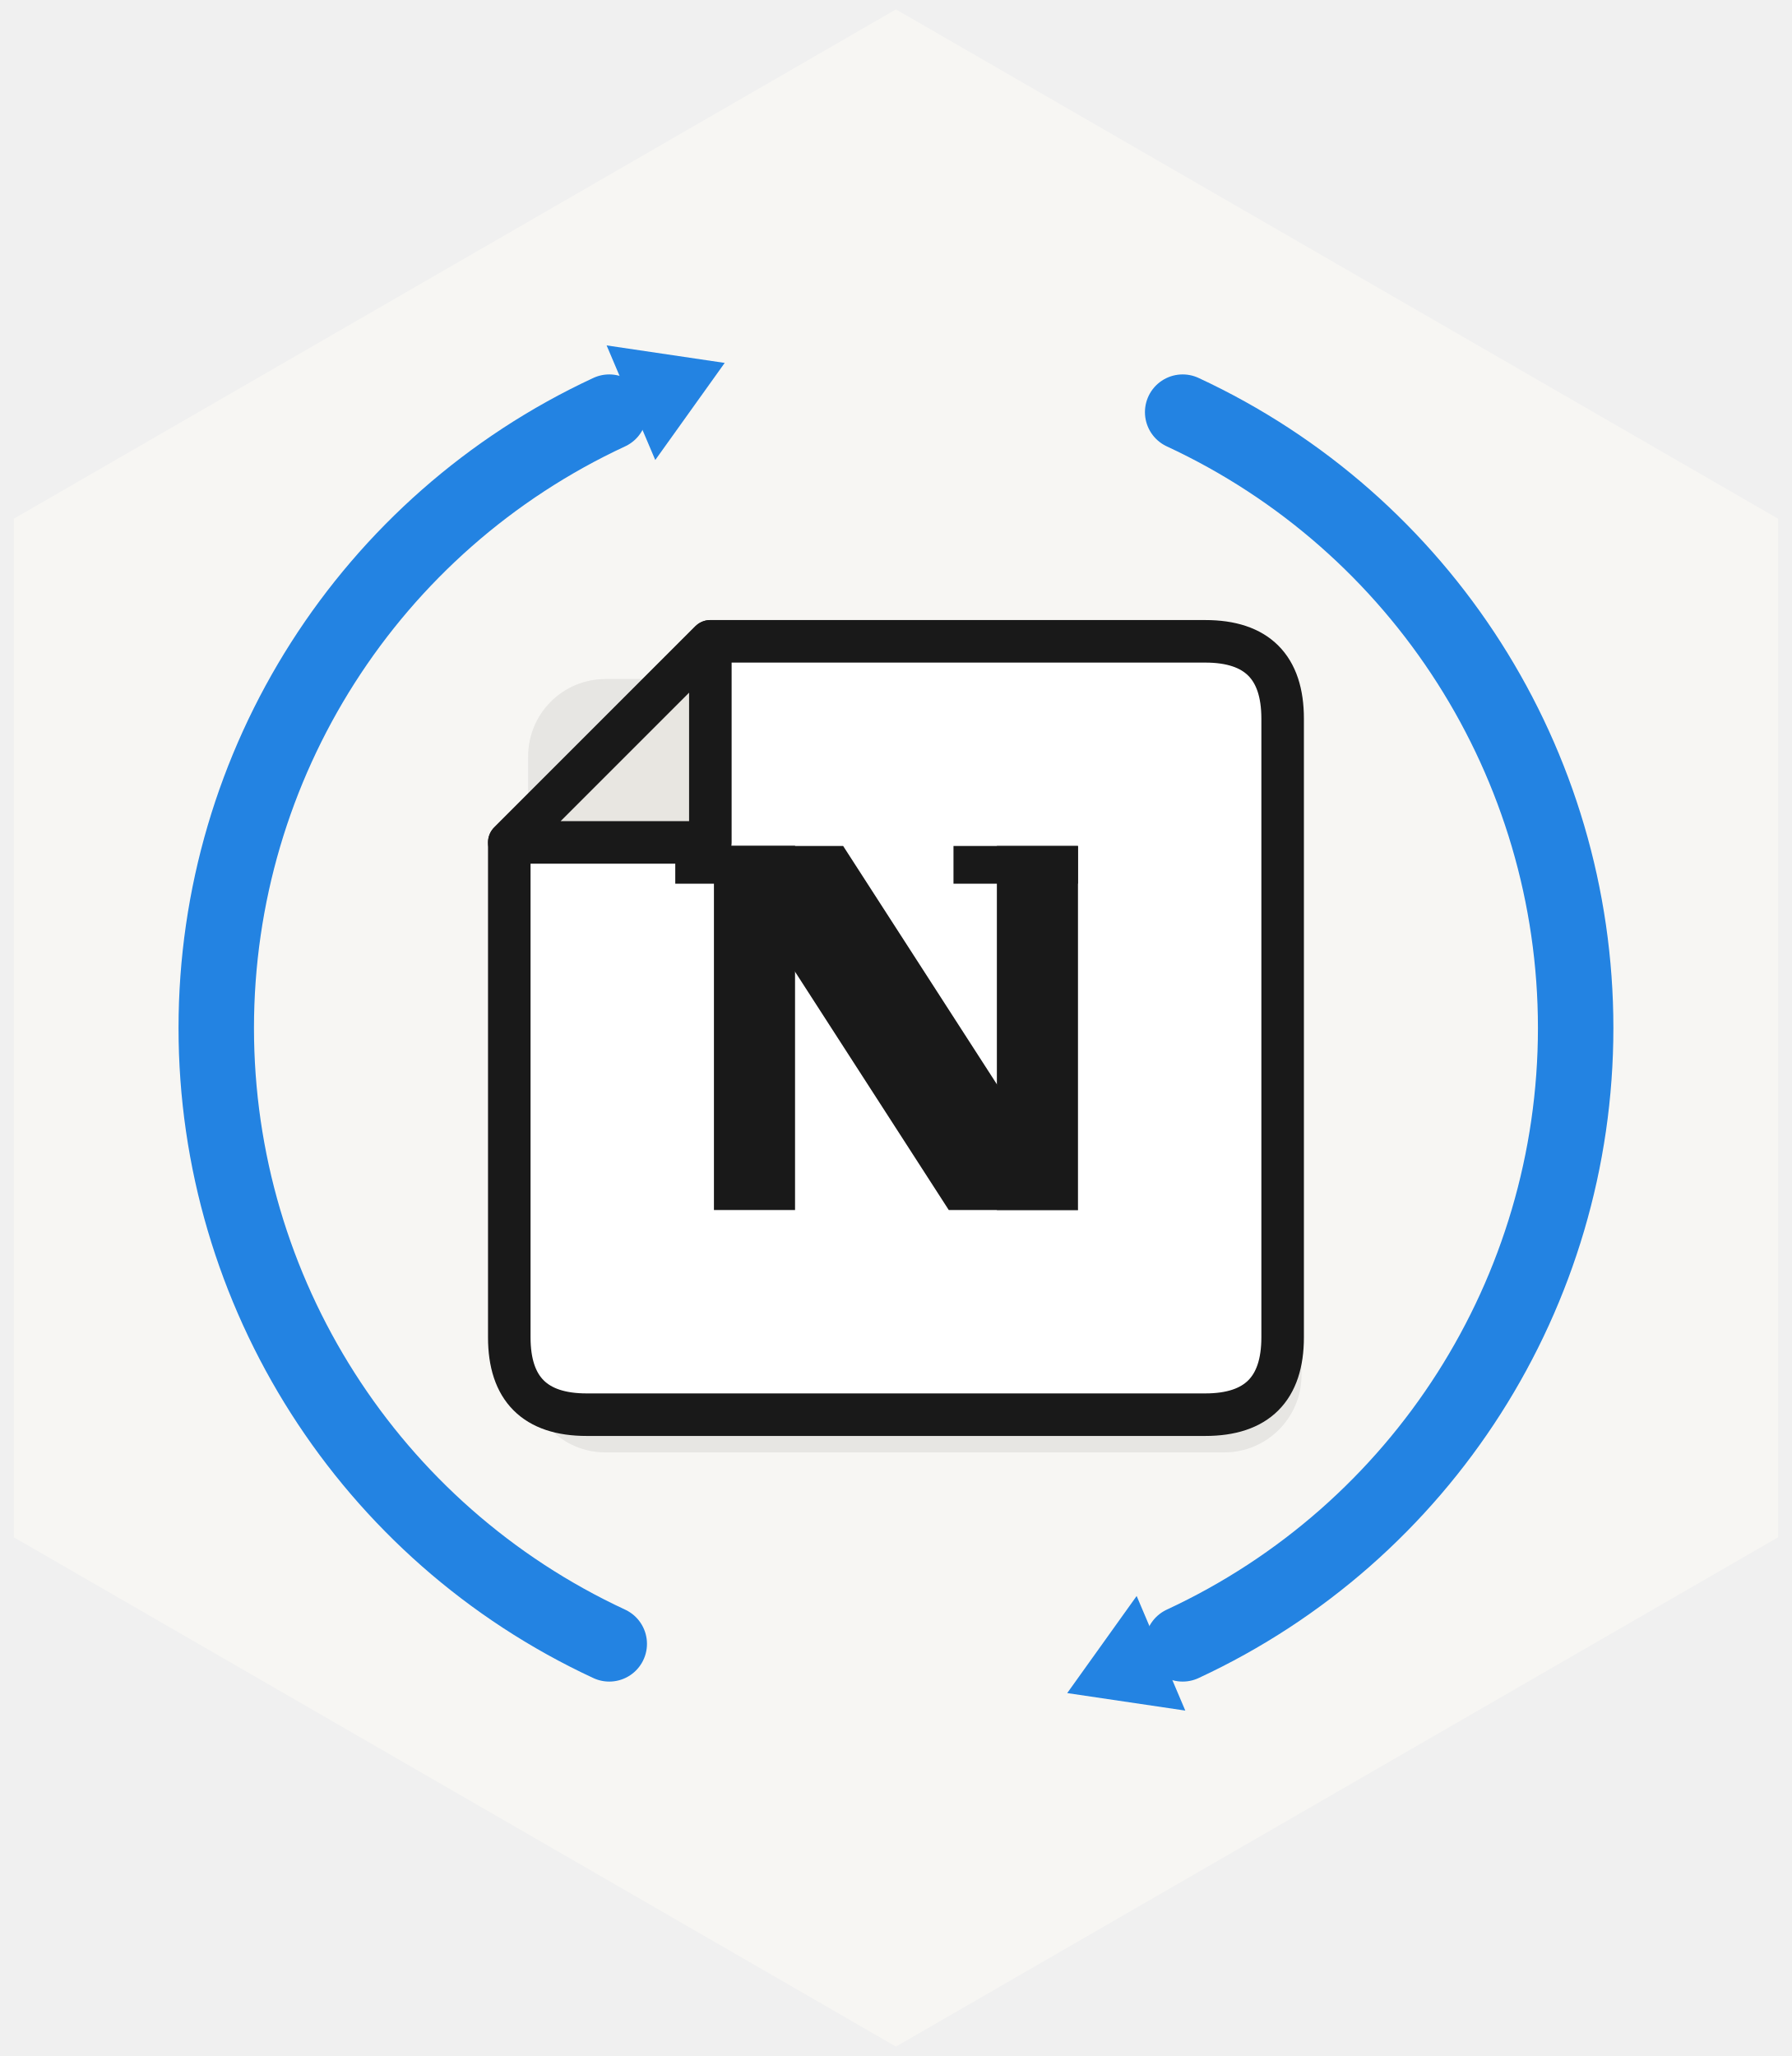
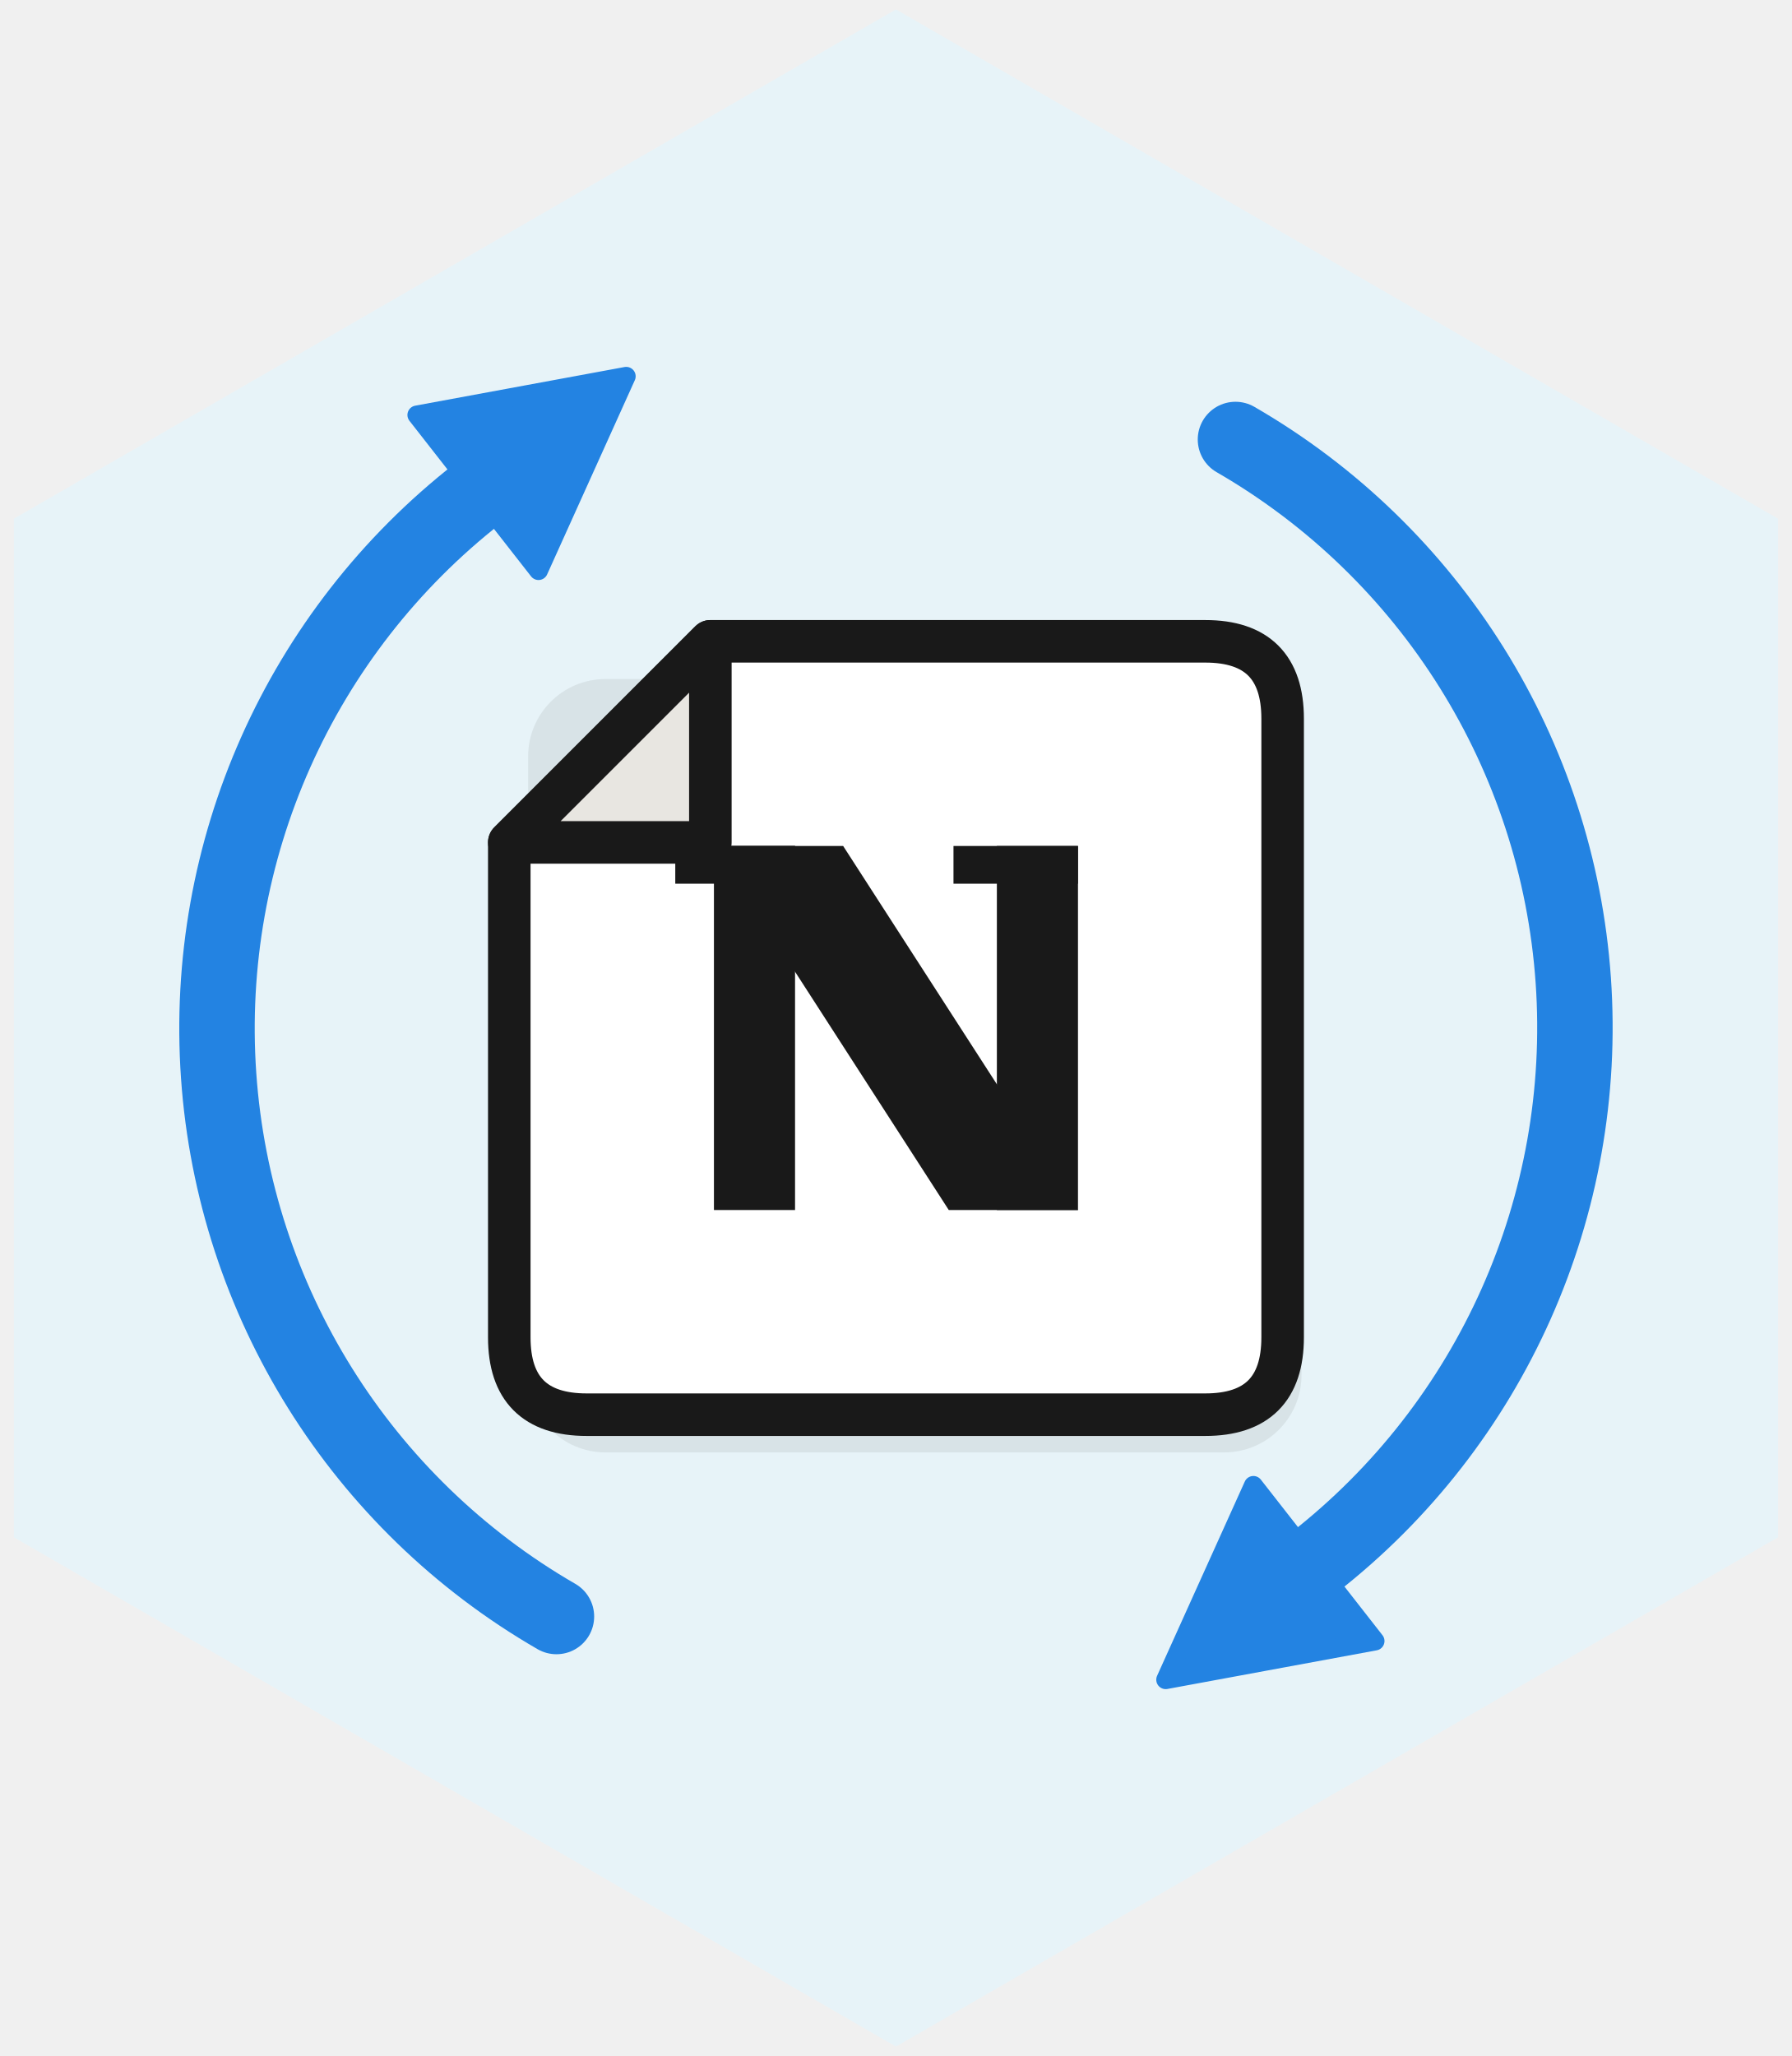
<svg xmlns="http://www.w3.org/2000/svg" viewBox="-95 -109 190 218" width="190" height="218">
-   <polygon points="0.00,-108.00 93.53,-54.00 93.53,54.00 0.00,108.00 -93.53,54.00 -93.53,-54.00" fill="#F7F6F3" />
+   <polygon points="0.00,-108.00 93.53,-54.00 93.53,54.00 0.00,108.00 -93.53,54.00 -93.53,-54.00" fill="#E7F3F8" />
  <rect x="-39.0" y="-37.0" width="82" height="82" rx="8.2" fill="#000" opacity=".07" />
  <path d="M-19.68,-41.0 H32.8 Q41.0,-41.0 41.0,-32.8 V32.8 Q41.0,41.0 32.8,41.0 H-32.8 Q-41.0,41.0 -41.0,32.8 V-19.68 Z" fill="#FFFFFF" stroke="#191919" stroke-width="4.51" stroke-linejoin="round" />
  <path d="M-19.68,-41.0 V-19.68 H-41.0 Z" fill="#E8E6E1" stroke="#191919" stroke-width="4.51" stroke-linejoin="round" />
  <polygon points="-19.3,-19.3 -10.7,-19.3 -10.7,19.3 -19.3,19.3" fill="#191919" />
  <polygon points="-19.3,-19.3 -5.6,-19.3 19.3,19.3 5.6,19.3" fill="#191919" />
  <polygon points="10.7,-19.3 19.3,-19.3 19.3,19.3 10.7,19.3" fill="#191919" />
  <polygon points="6.1,-19.3 19.3,-19.3 19.3,-15.3 6.1,-15.3" fill="#191919" />
  <polygon points="-23.4,-19.3 -10.7,-19.3 -10.7,-15.3 -23.4,-15.3" fill="#191919" />
-   <path d="M-30.4,65.3 A72,72 0 0 1 -30.4,-65.3" fill="none" stroke="#2383E2" stroke-width="8" stroke-linecap="round" />
-   <path d="M30.4,-65.3 A72,72 0 0 1 30.4,65.3" fill="none" stroke="#2383E2" stroke-width="8" stroke-linecap="round" />
-   <polygon points="0,-10.8 6.6,0 -6.6,0" transform="translate(-28.1,-66.3) rotate(427)" fill="#2383E2" />
-   <polygon points="0,-10.8 6.6,0 -6.6,0" transform="translate(28.1,66.3) rotate(247)" fill="#2383E2" />
+   <path d="M-36.0,62.4 A72,72 0 0 1 -44.3,-56.7" fill="none" stroke="#2383E2" stroke-width="8" stroke-linecap="round" />
+   <path d="M36.0,-62.4 A72,72 0 0 1 44.3,56.7" fill="none" stroke="#2383E2" stroke-width="8" stroke-linecap="round" />
+   <polygon points="-28.6,-69.1 -50.8,-65.0 -37.9,-48.5" fill="#2383E2" stroke="#2383E2" stroke-width="2" stroke-linejoin="round" />
+   <polygon points="28.6,69.1 50.8,65.0 37.9,48.5" fill="#2383E2" stroke="#2383E2" stroke-width="2" stroke-linejoin="round" />
</svg>
